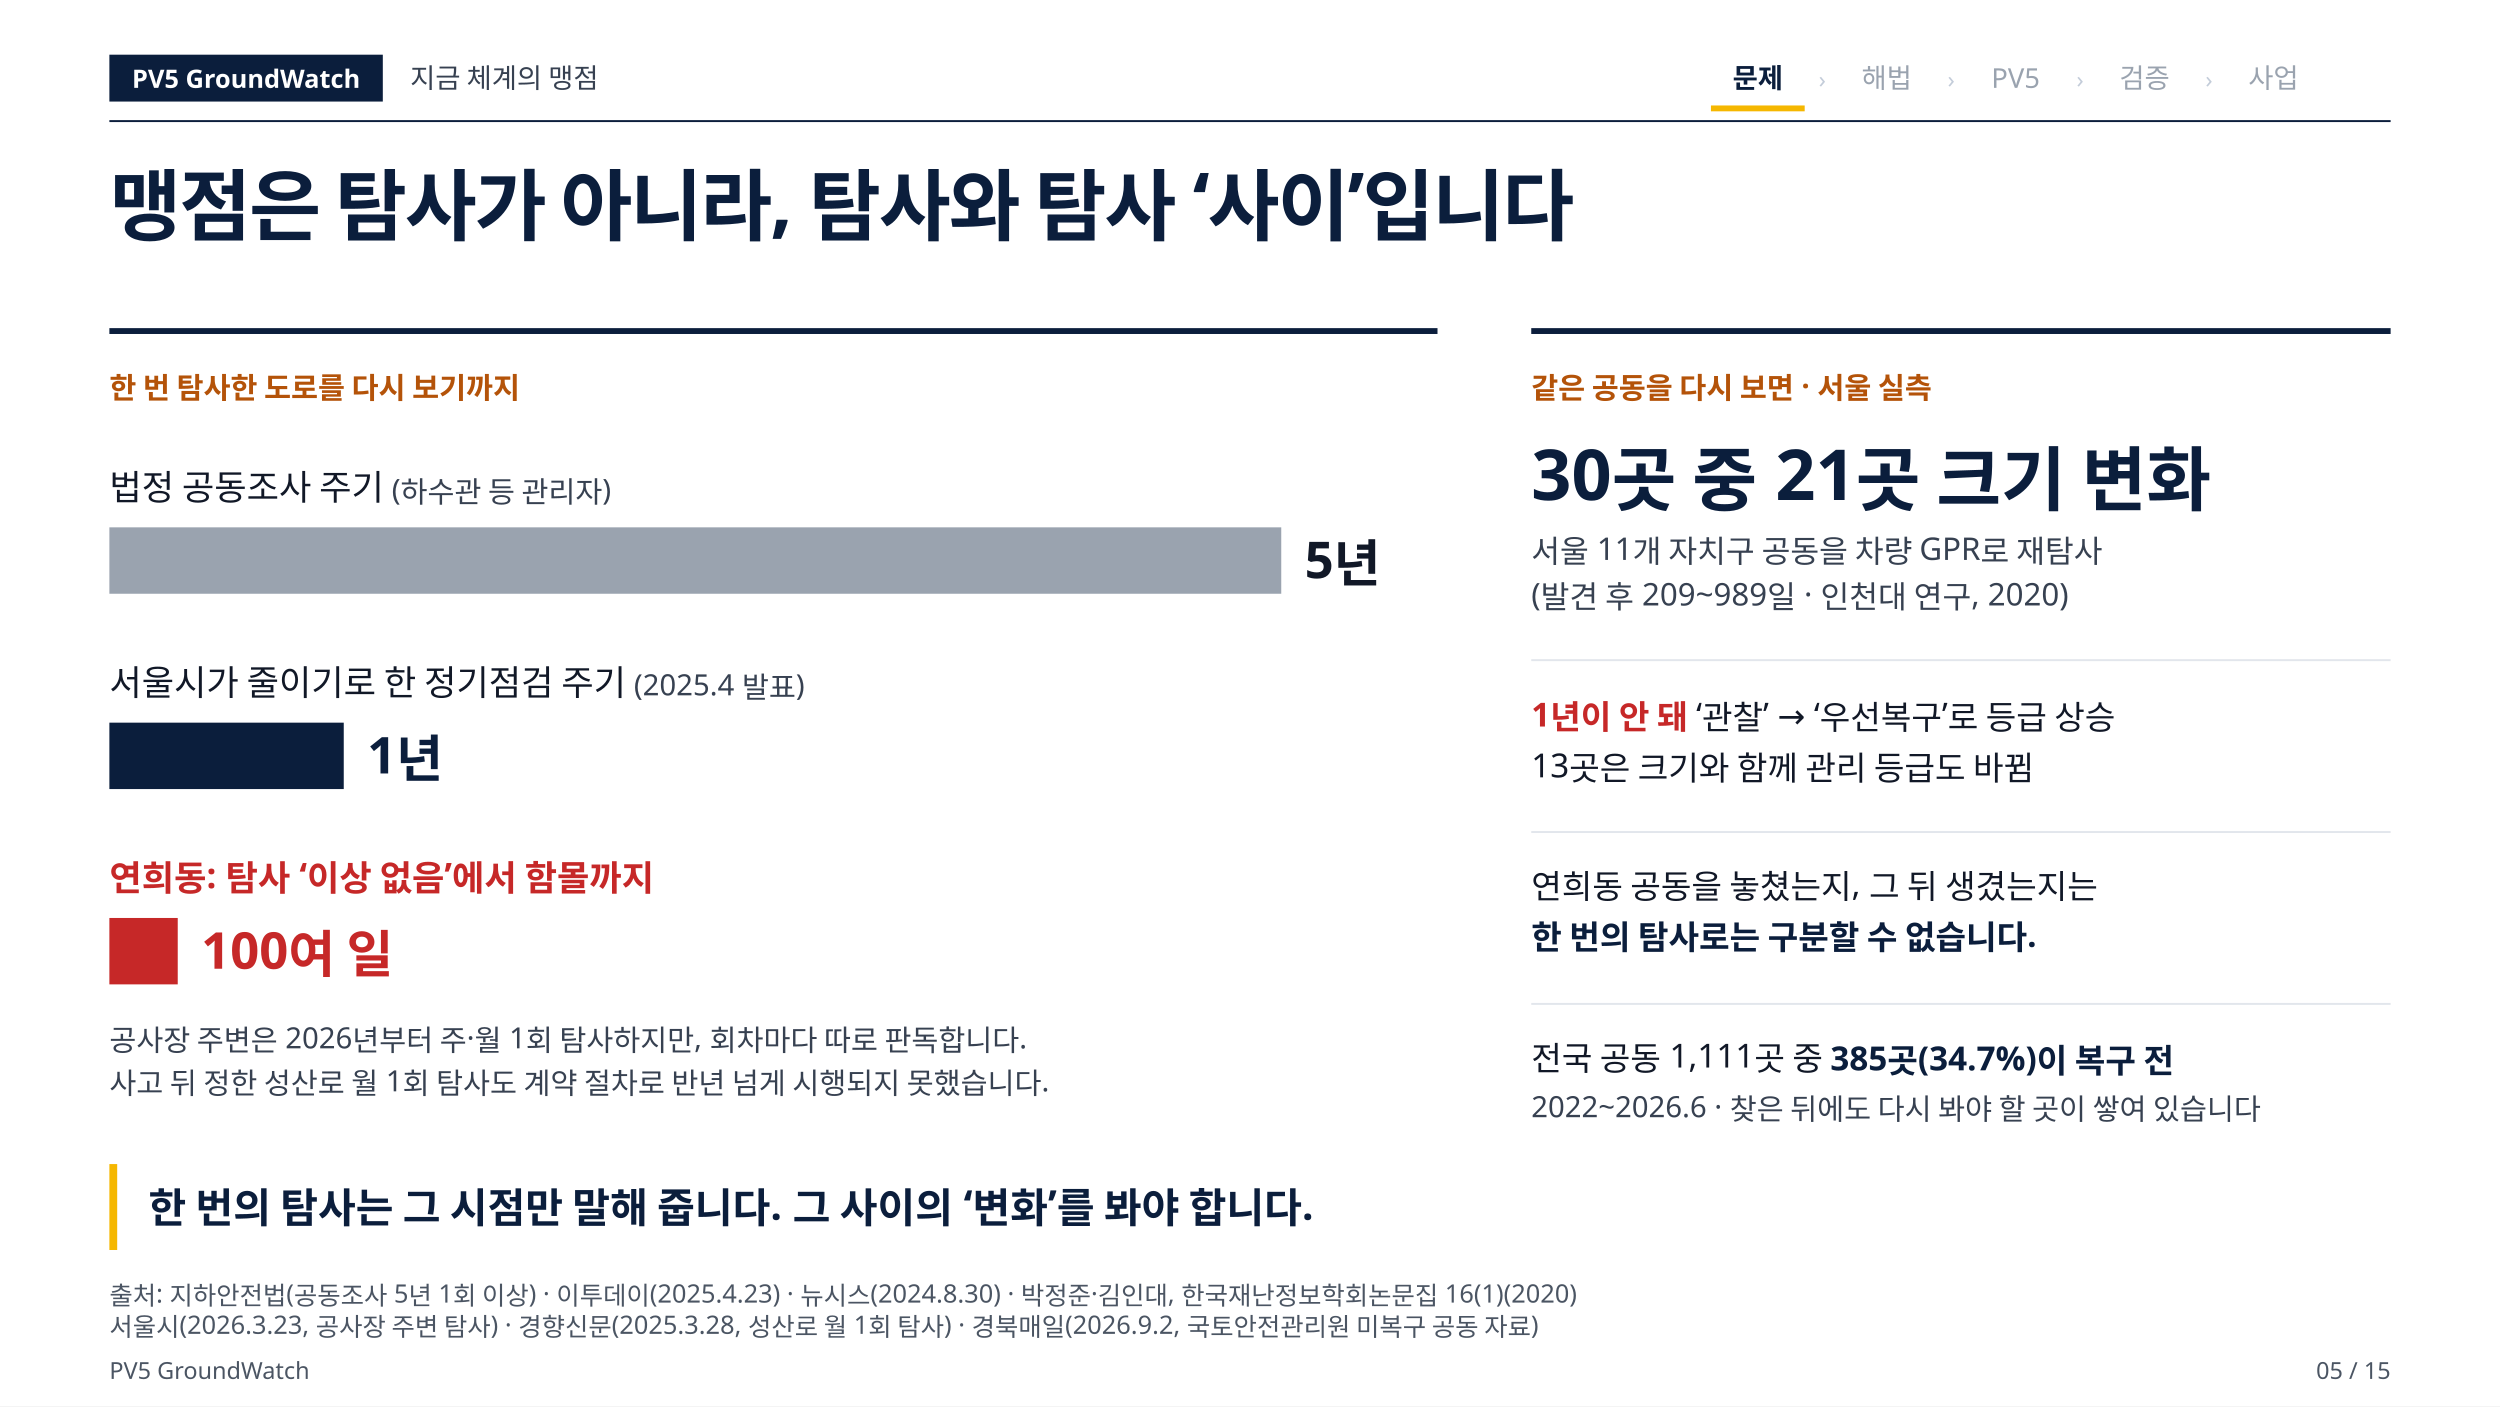
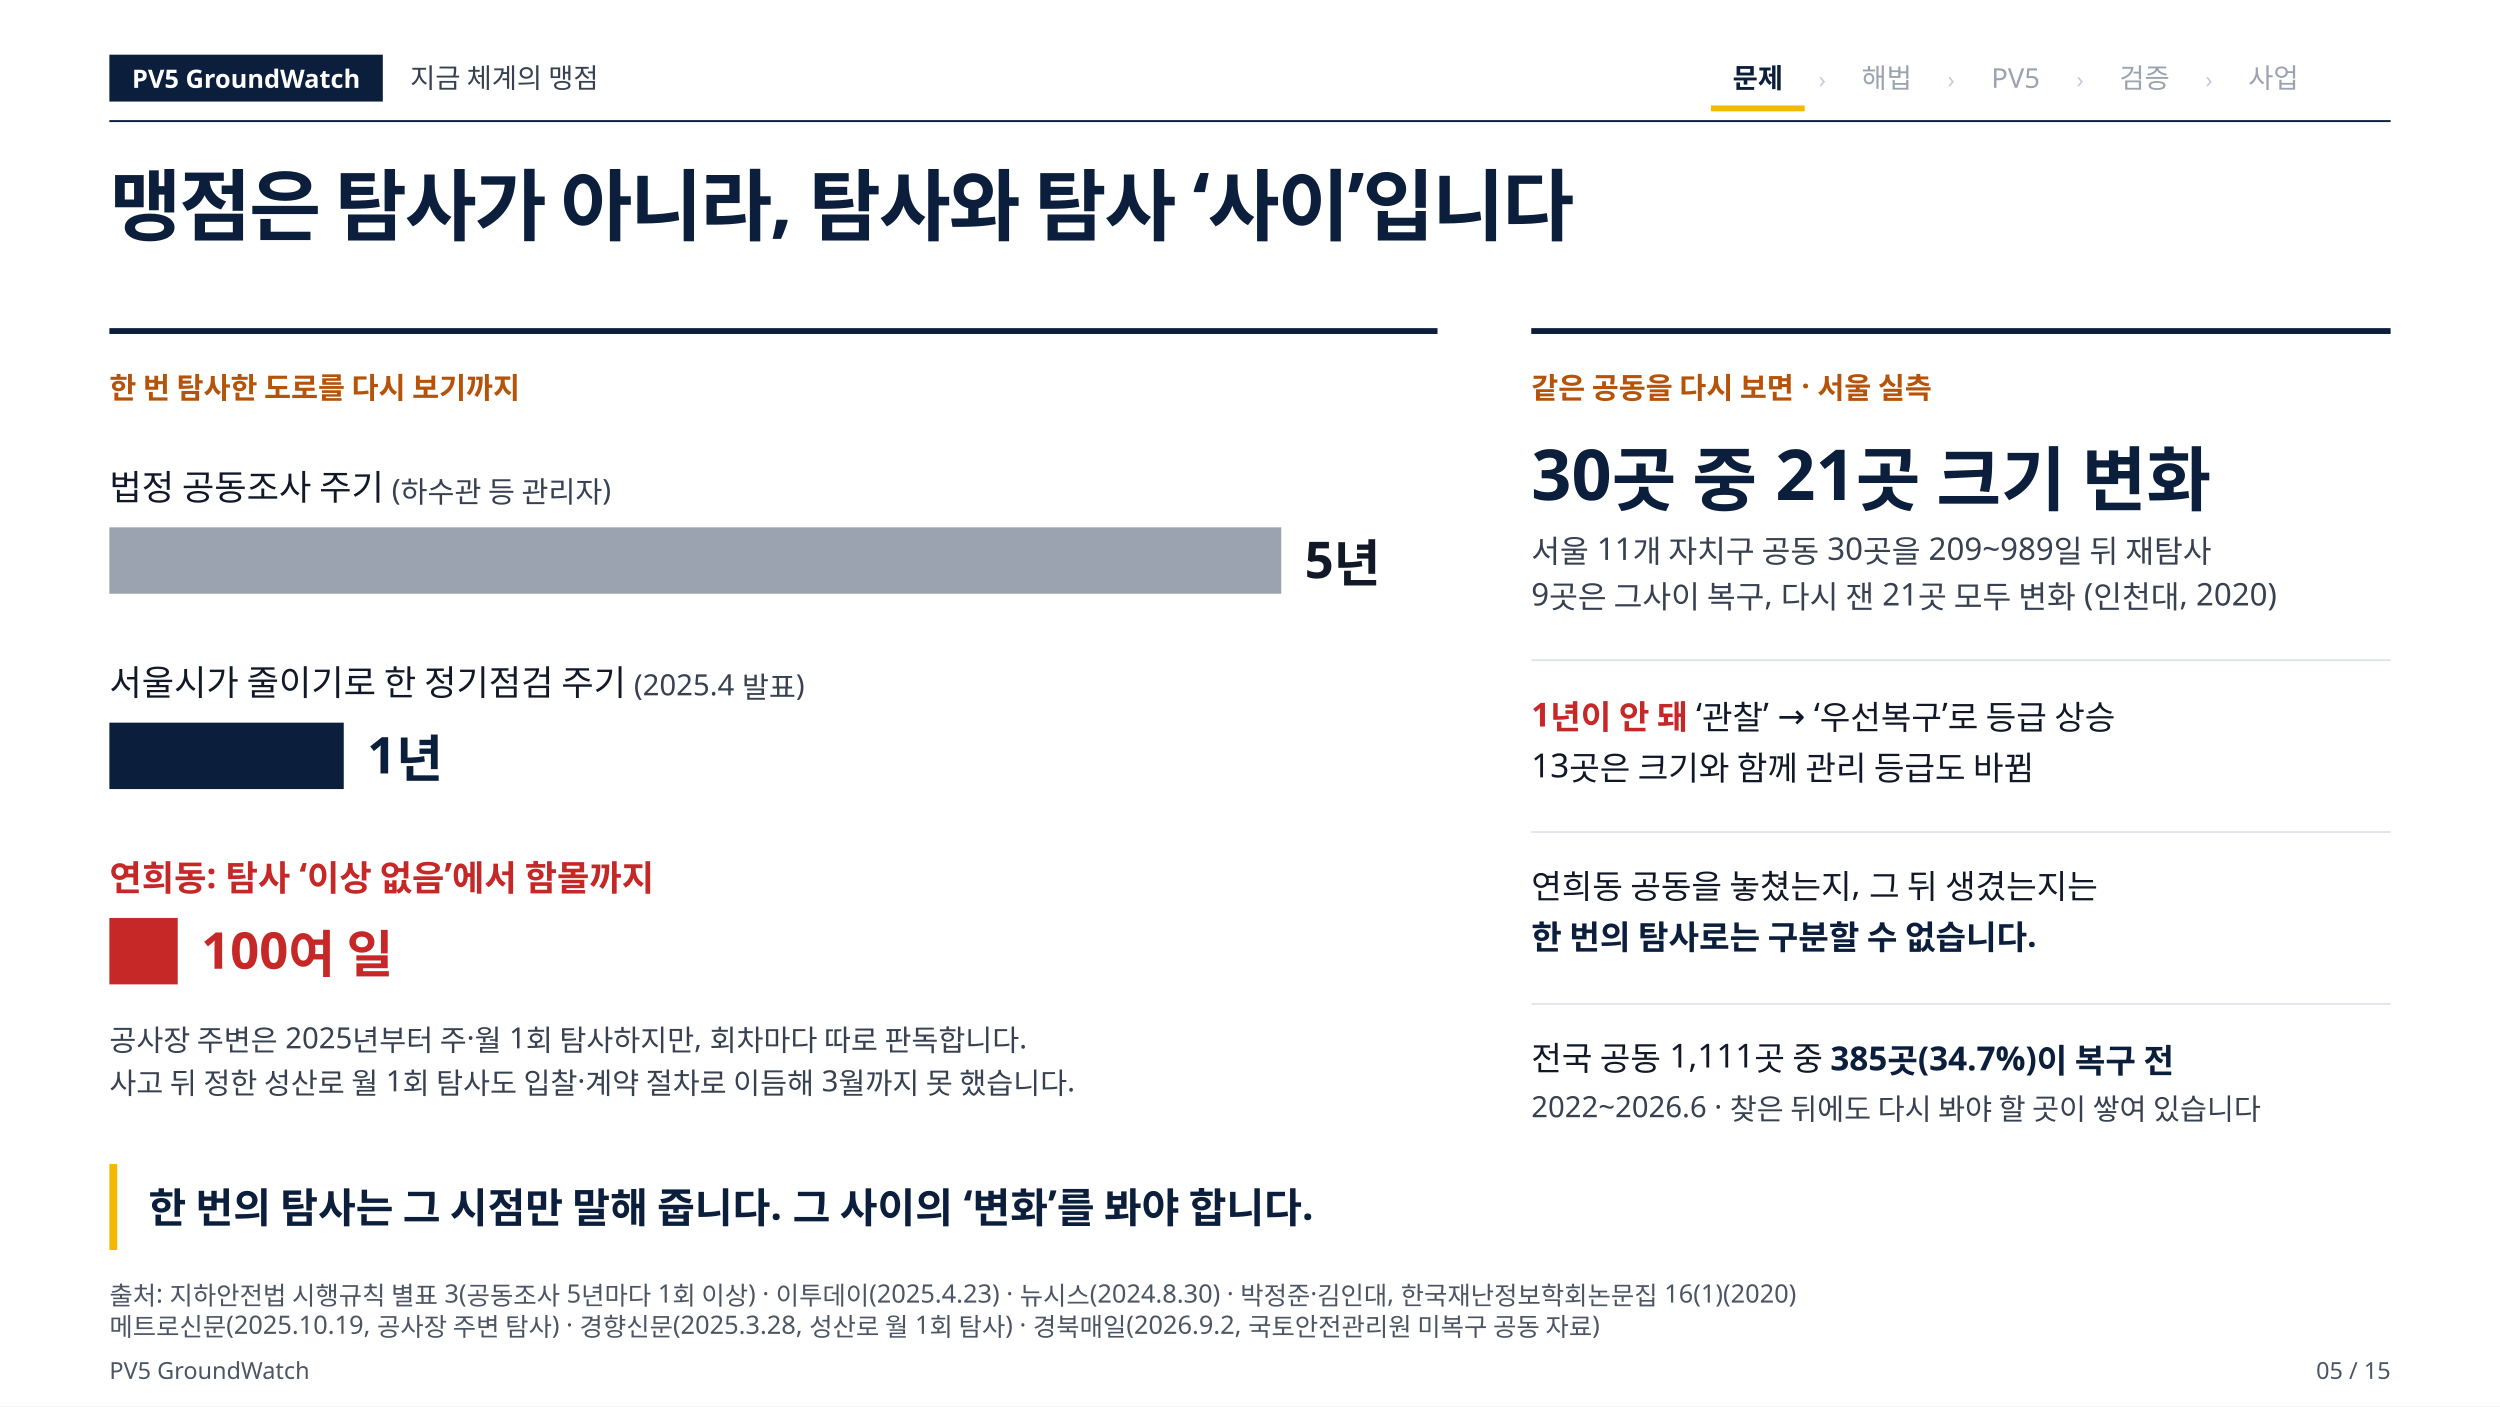
<svg xmlns="http://www.w3.org/2000/svg" viewBox="0 0 1280 720" lang="ko-KR" data-pptx-page-role="content" font-family="Pretendard, 'Malgun Gothic', sans-serif">
  <rect id="bg" x="0" y="0" width="1280" height="720" fill="#FFFFFF" />
  <g id="header" data-pptx-role="header" data-pptx-bounds="56 24 1168 40">
    <rect x="56" y="28" width="140" height="24" fill="#0B1E3C" />
    <text x="126" y="45" font-size="13" font-weight="bold" fill="#FFFFFF" text-anchor="middle">PV5 GroundWatch</text>
    <text x="210" y="45" font-size="14" fill="#374151">지금 체계의 맹점</text>
    <text x="900" y="45" font-size="14" font-weight="bold" fill="#0B1E3C" text-anchor="middle">문제</text>
    <rect x="876" y="54" width="48" height="3" fill="#F5B700" />
    <text x="933" y="45" font-size="12" fill="#C3CCD9" text-anchor="middle">›</text>
    <text x="966" y="45" font-size="14" font-weight="normal" fill="#9AA3AF" text-anchor="middle">해법</text>
    <text x="999" y="45" font-size="12" fill="#C3CCD9" text-anchor="middle">›</text>
    <text x="1032" y="45" font-size="14" font-weight="normal" fill="#9AA3AF" text-anchor="middle">PV5</text>
    <text x="1065" y="45" font-size="12" fill="#C3CCD9" text-anchor="middle">›</text>
    <text x="1098" y="45" font-size="14" font-weight="normal" fill="#9AA3AF" text-anchor="middle">검증</text>
    <text x="1131" y="45" font-size="12" fill="#C3CCD9" text-anchor="middle">›</text>
    <text x="1164" y="45" font-size="14" font-weight="normal" fill="#9AA3AF" text-anchor="middle">사업</text>
    <line x1="56" y1="62" x2="1224" y2="62" stroke="#0B1E3C" stroke-width="1" />
  </g>
  <g id="title" data-pptx-bounds="56 80 1168 56" letter-spacing="-1">
    <text x="56" y="120" font-size="40" font-weight="bold" fill="#0B1E3C">맹점은 탐사가 아니라, 탐사와 탐사 ‘사이’입니다</text>
  </g>
  <g id="gap-chart" data-pptx-bounds="56 168 680 400">
    <rect x="56" y="168" width="680" height="3" fill="#0B1E3C" />
    <text x="56" y="204" font-size="15" font-weight="bold" fill="#B45309">한 번 탐사한 도로를 다시 보기까지</text>
    <text x="56" y="256" font-size="18" fill="#111827">법정 공동조사 주기 <tspan font-size="15" fill="#374151">(하수관 등 관리자)</tspan>
    </text>
    <rect x="56" y="270" width="600" height="34" fill="#9AA3AF" />
    <text x="668" y="296" font-size="26" font-weight="bold" fill="#111827">5년</text>
    <text x="56" y="356" font-size="18" fill="#111827">서울시가 줄이기로 한 정기점검 주기 <tspan font-size="15" fill="#374151">(2025.4 발표)</tspan>
    </text>
    <rect x="56" y="370" width="120" height="34" fill="#0B1E3C" />
    <text x="188" y="396" font-size="26" font-weight="bold" fill="#0B1E3C">1년</text>
    <text x="56" y="456" font-size="18" font-weight="bold" fill="#C62828">연희동: 탐사 ‘이상 없음’에서 함몰까지</text>
    <rect x="56" y="470" width="35" height="34" fill="#C62828" />
    <text x="103" y="496" font-size="26" font-weight="bold" fill="#C62828">100여 일</text>
-     <text x="56" y="538" font-size="15" fill="#374151">공사장 주변은 2026년부터 주·월 1회 탐사하지만, 회차마다 따로 판독합니다.</text>
-     <text x="56" y="560" font-size="15" fill="#374151">사고 뒤 정한 성산로 월 1회 탐사도 계약 절차로 반년 넘게 시행되지 못했습니다.</text>
+     <text x="56" y="538" font-size="15" fill="#374151">공사장 주변은 2025년부터 주·월 1회 탐사하지만, 회차마다 따로 판독합니다.</text>
+     <text x="56" y="560" font-size="15" fill="#374151">사고 뒤 정한 성산로 월 1회 탐사도 입찰·계약 절차로 이듬해 3월까지 못 했습니다.</text>
  </g>
  <g id="evidence" data-pptx-bounds="784 168 440 392">
    <rect x="784" y="168" width="440" height="3" fill="#0B1E3C" />
    <text x="784" y="204" font-size="15" font-weight="bold" fill="#B45309">같은 공동을 다시 보면 · 서울 실측</text>
    <text x="784" y="256" font-size="36" font-weight="bold" fill="#0B1E3C">30곳 중 21곳 크기 변화</text>
-     <text x="784" y="288" font-size="16" fill="#374151">서울 11개 자치구 공동을 차량 GPR로 재탐사</text>
-     <text x="784" y="310" font-size="16" fill="#374151">(발견 후 209~989일 · 인천대 연구, 2020)</text>
+     <text x="784" y="288" font-size="16" fill="#374151">서울 11개 자치구 공동 30곳을 209~989일 뒤 재탐사</text>
+     <text x="784" y="310" font-size="16" fill="#374151">9곳은 그사이 복구, 다시 잰 21곳 모두 변화 (인천대, 2020)</text>
    <line x1="784" y1="338" x2="1224" y2="338" stroke="#E2E6EC" stroke-width="1" />
    <text x="784" y="372" font-size="17" fill="#111827">
      <tspan font-weight="bold" fill="#C62828">1년이 안 돼</tspan> ‘관찰’ → ‘우선복구’로 등급 상승</text>
    <text x="784" y="398" font-size="17" fill="#111827">13곳은 크기와 함께 관리 등급도 바뀜</text>
    <line x1="784" y1="426" x2="1224" y2="426" stroke="#E2E6EC" stroke-width="1" />
    <text x="784" y="460" font-size="17" fill="#111827">연희동 공동을 놓쳤는지, 그 뒤 생겼는지는</text>
    <text x="784" y="486" font-size="17" font-weight="bold" fill="#0B1E3C">한 번의 탐사로는 구분할 수 없습니다.</text>
    <line x1="784" y1="514" x2="1224" y2="514" stroke="#E2E6EC" stroke-width="1" />
    <text x="784" y="548" font-size="17" fill="#111827">전국 공동 1,111곳 중 <tspan font-weight="bold" fill="#0B1E3C">385곳(34.7%)이 복구 전</tspan>
    </text>
    <text x="784" y="572" font-size="15" fill="#374151">2022~2026.6 · 찾은 뒤에도 다시 봐야 할 곳이 쌓여 있습니다</text>
  </g>
  <g id="conclusion" data-pptx-bounds="56 596 1168 44">
    <rect x="56" y="596" width="4" height="44" fill="#F5B700" />
    <text x="76" y="626" font-size="21" font-weight="bold" fill="#0B1E3C">한 번의 탐사는 그 시점만 말해 줍니다. 그 사이의 ‘변화’를 봐야 합니다.</text>
  </g>
  <g id="source" data-pptx-bounds="56 656 1168 34">
-     <text x="56" y="668" font-size="13" fill="#4B5563">출처: 지하안전법(공동조사 5년 1회 이상) · 이투데이(2025.4.23) · 뉴시스(2024.8.30) · 박정준·김인대, 한국재난정보학회논문집 16(1)(2020)<tspan x="56" dy="16">서울시(2026.3.23, 공사장 주변 탐사) · 경향신문(2025.3.28, 성산로 월 1회 탐사) · 경북매일(2026.9.2, 국토안전관리원 미복구 공동 자료)</tspan>
+     <text x="56" y="668" font-size="13" fill="#4B5563">출처: 지하안전법 시행규칙 별표 3(공동조사 5년마다 1회 이상) · 이투데이(2025.4.23) · 뉴시스(2024.8.30) · 박정준·김인대, 한국재난정보학회논문집 16(1)(2020)<tspan x="56" dy="16">메트로신문(2025.10.19, 공사장 주변 탐사) · 경향신문(2025.3.28, 성산로 월 1회 탐사) · 경북매일(2026.9.2, 국토안전관리원 미복구 공동 자료)</tspan>
    </text>
  </g>
  <g id="footer" data-pptx-role="footer" data-pptx-bounds="56 692 1168 22" fill="#4B5563" font-size="12">
    <text x="56" y="706">PV5 GroundWatch</text>
    <text x="1224" y="706" text-anchor="end">05 / 15</text>
  </g>
</svg>
